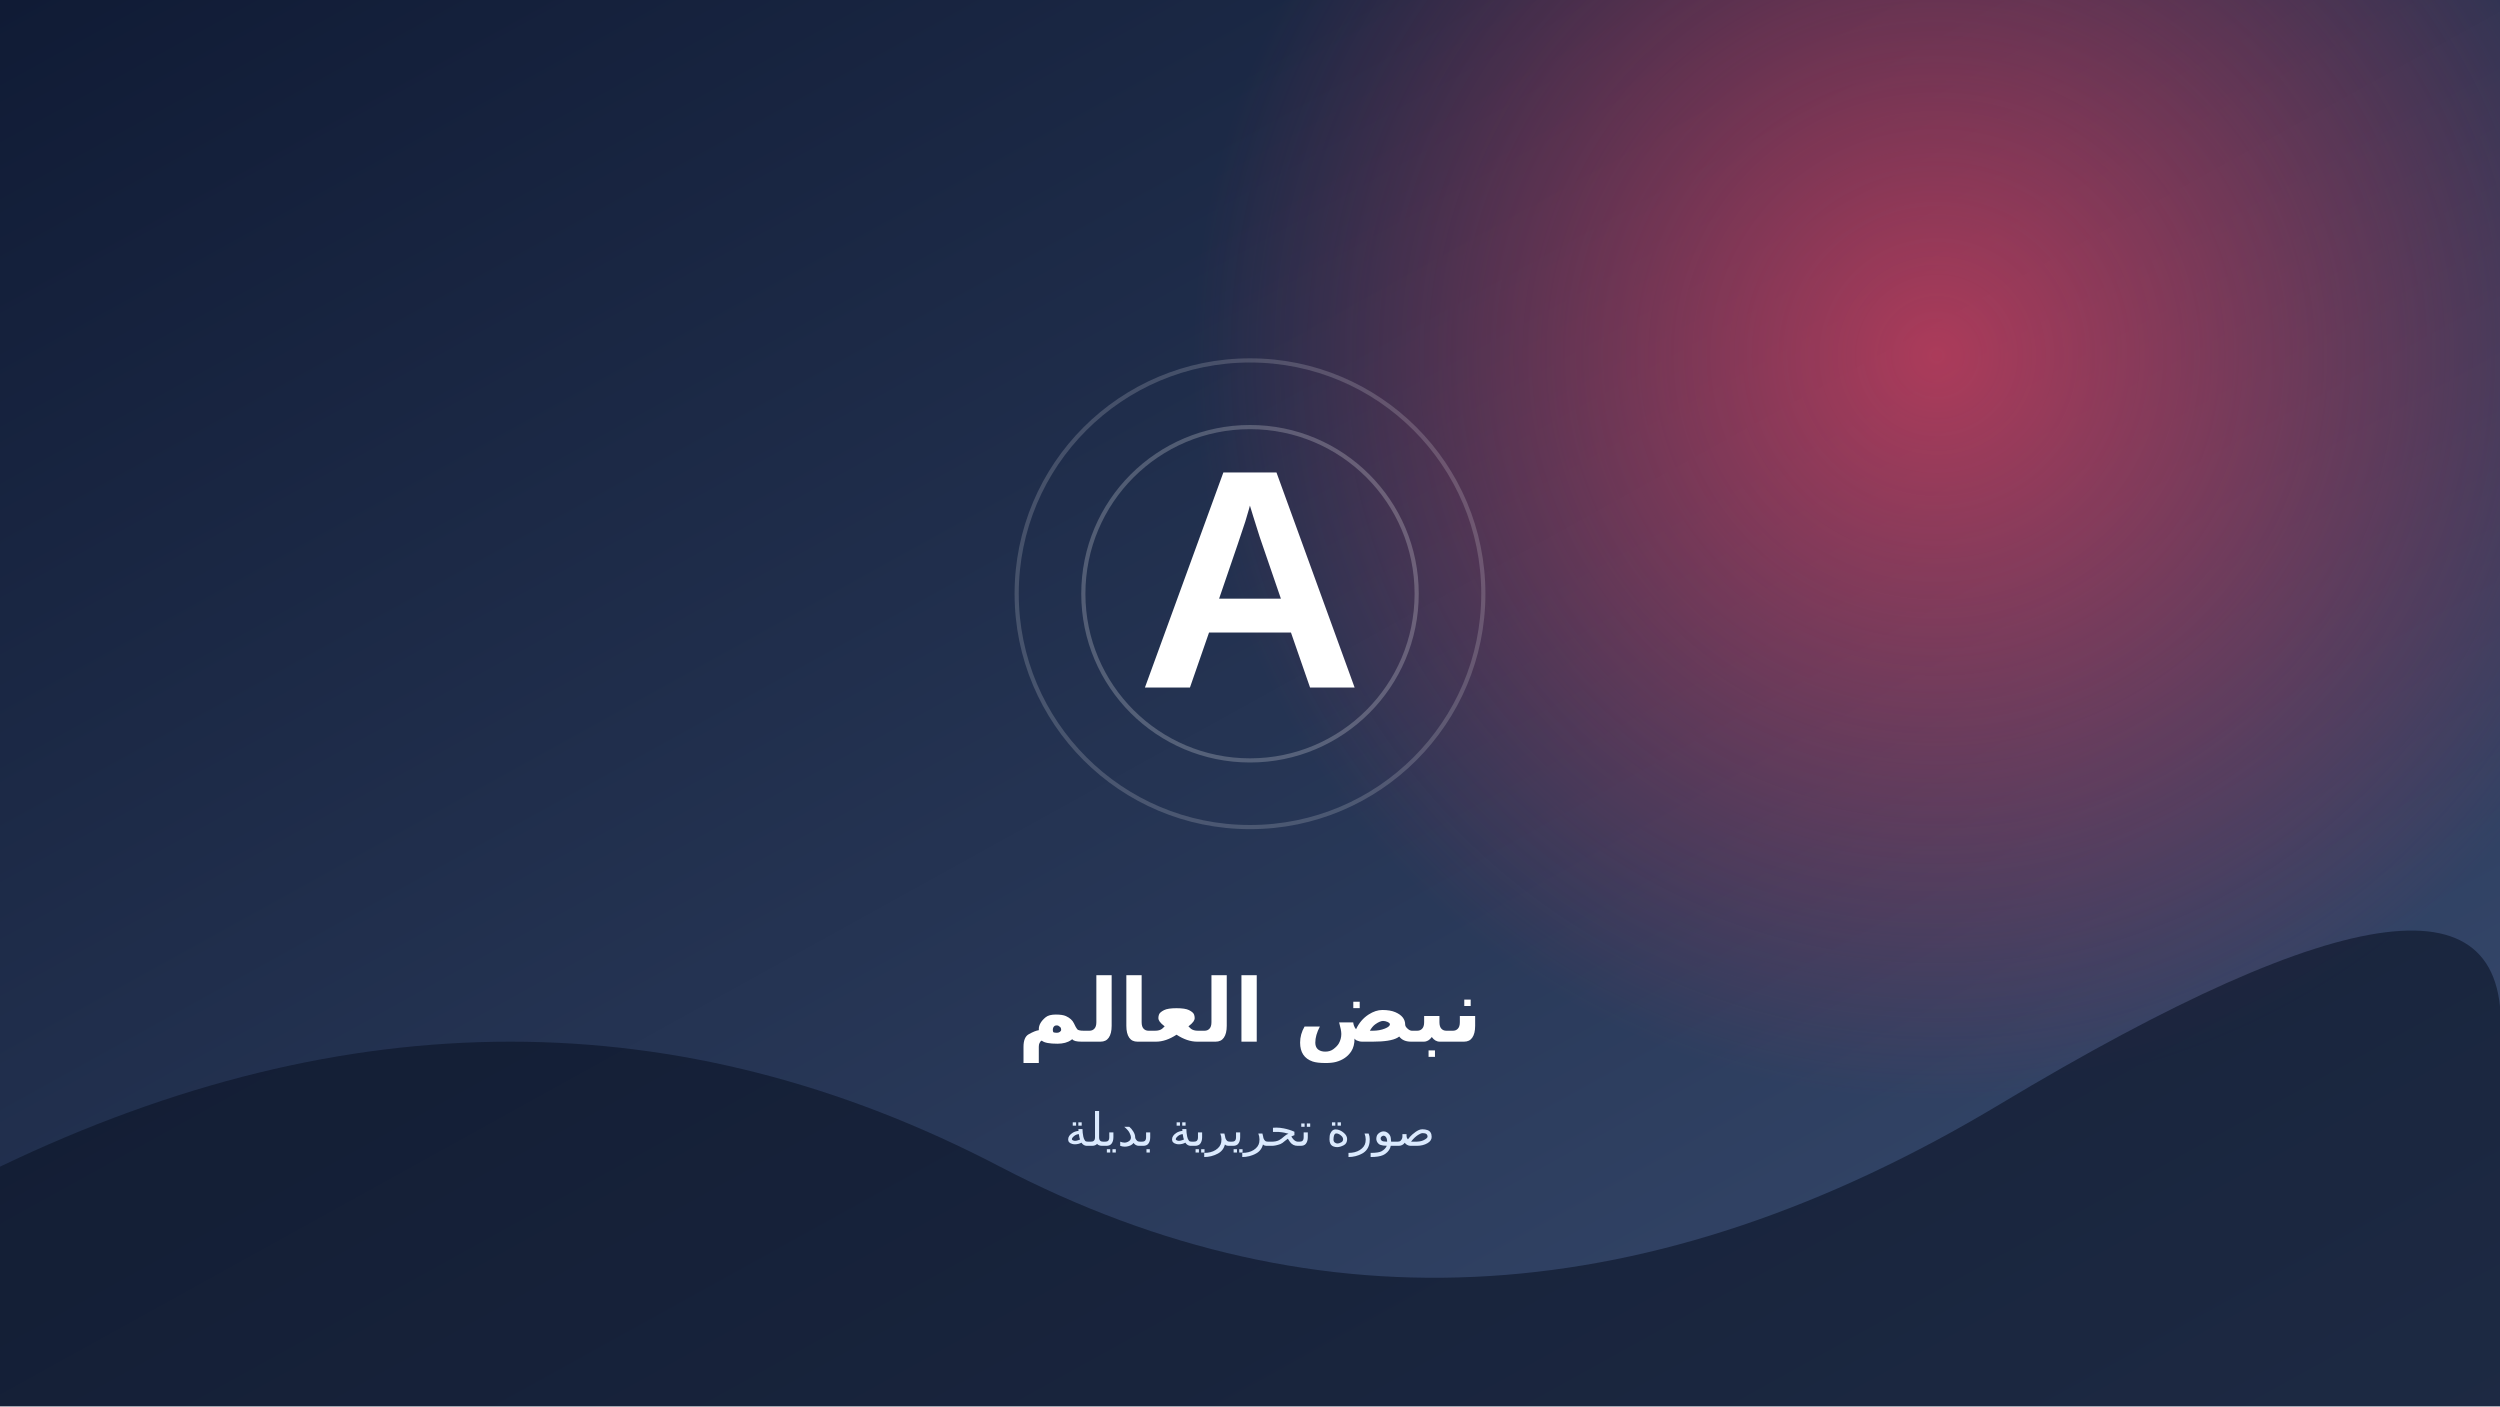
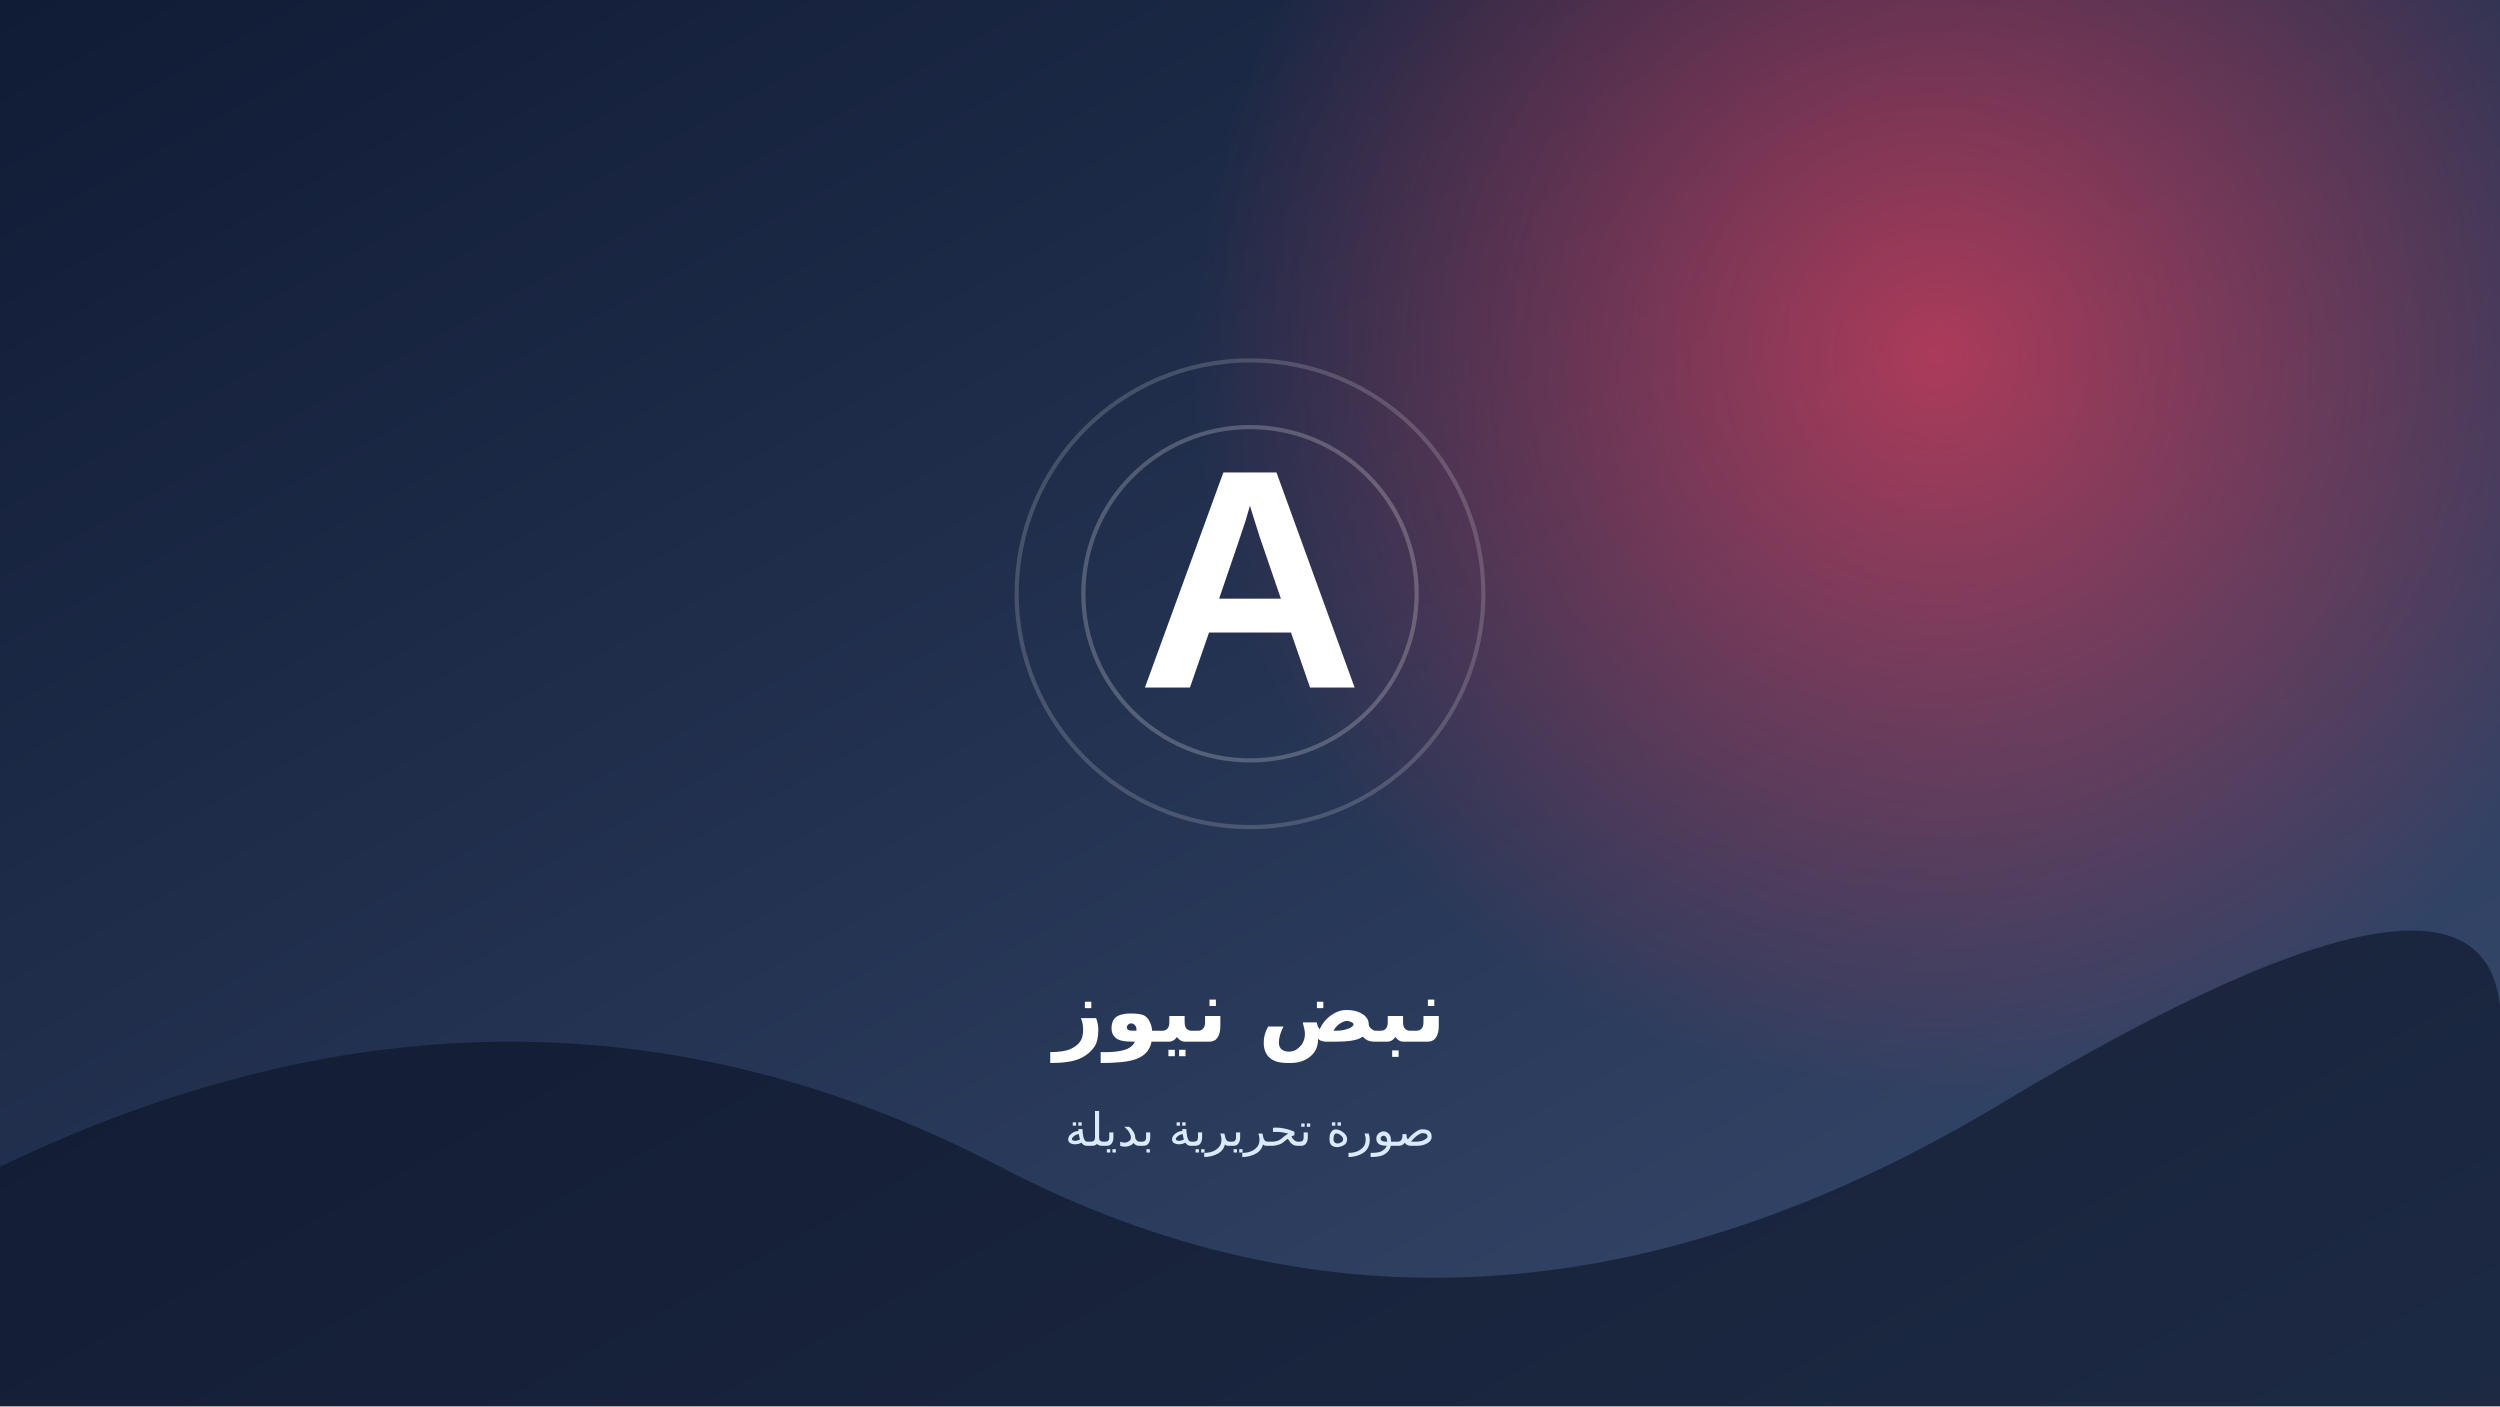
- <svg xmlns="http://www.w3.org/2000/svg" viewBox="0 0 1200 675" role="img" aria-label="نبض العالم">
+ <svg xmlns="http://www.w3.org/2000/svg" viewBox="0 0 1200 675" role="img" aria-label="نبض نيوز">
  <defs>
    <linearGradient id="bg" x1="0" y1="0" x2="1" y2="1">
      <stop offset="0" stop-color="#101b35" />
      <stop offset="1" stop-color="#394c70" />
    </linearGradient>
    <radialGradient id="glow">
      <stop offset="0" stop-color="#f43f5e" stop-opacity=".65" />
      <stop offset="1" stop-color="#f43f5e" stop-opacity="0" />
    </radialGradient>
  </defs>
  <rect width="1200" height="675" fill="url(#bg)" />
  <circle cx="930" cy="170" r="360" fill="url(#glow)" />
  <path d="M0 560 Q250 440 480 560 T960 530 T1200 500 V675 H0Z" fill="#0a1225" opacity=".6" />
  <circle cx="600" cy="285" r="112" fill="none" stroke="#ffffff" stroke-opacity=".17" stroke-width="2" />
  <circle cx="600" cy="285" r="80" fill="none" stroke="#ffffff" stroke-opacity=".22" stroke-width="2" />
  <text x="600" y="330" text-anchor="middle" font-family="Arial,sans-serif" font-size="150" font-weight="800" fill="#fff">A</text>
-   <text x="600" y="500" text-anchor="middle" font-family="Arial,sans-serif" font-size="42" font-weight="700" fill="#fff">نبض العالم</text>
+   <text x="600" y="500" text-anchor="middle" font-family="Arial,sans-serif" font-size="42" font-weight="700" fill="#fff">نبض نيوز</text>
  <text x="600" y="550" text-anchor="middle" font-family="Arial,sans-serif" font-size="22" fill="#dbeafe">صورة تحريرية بديلة</text>
</svg>
